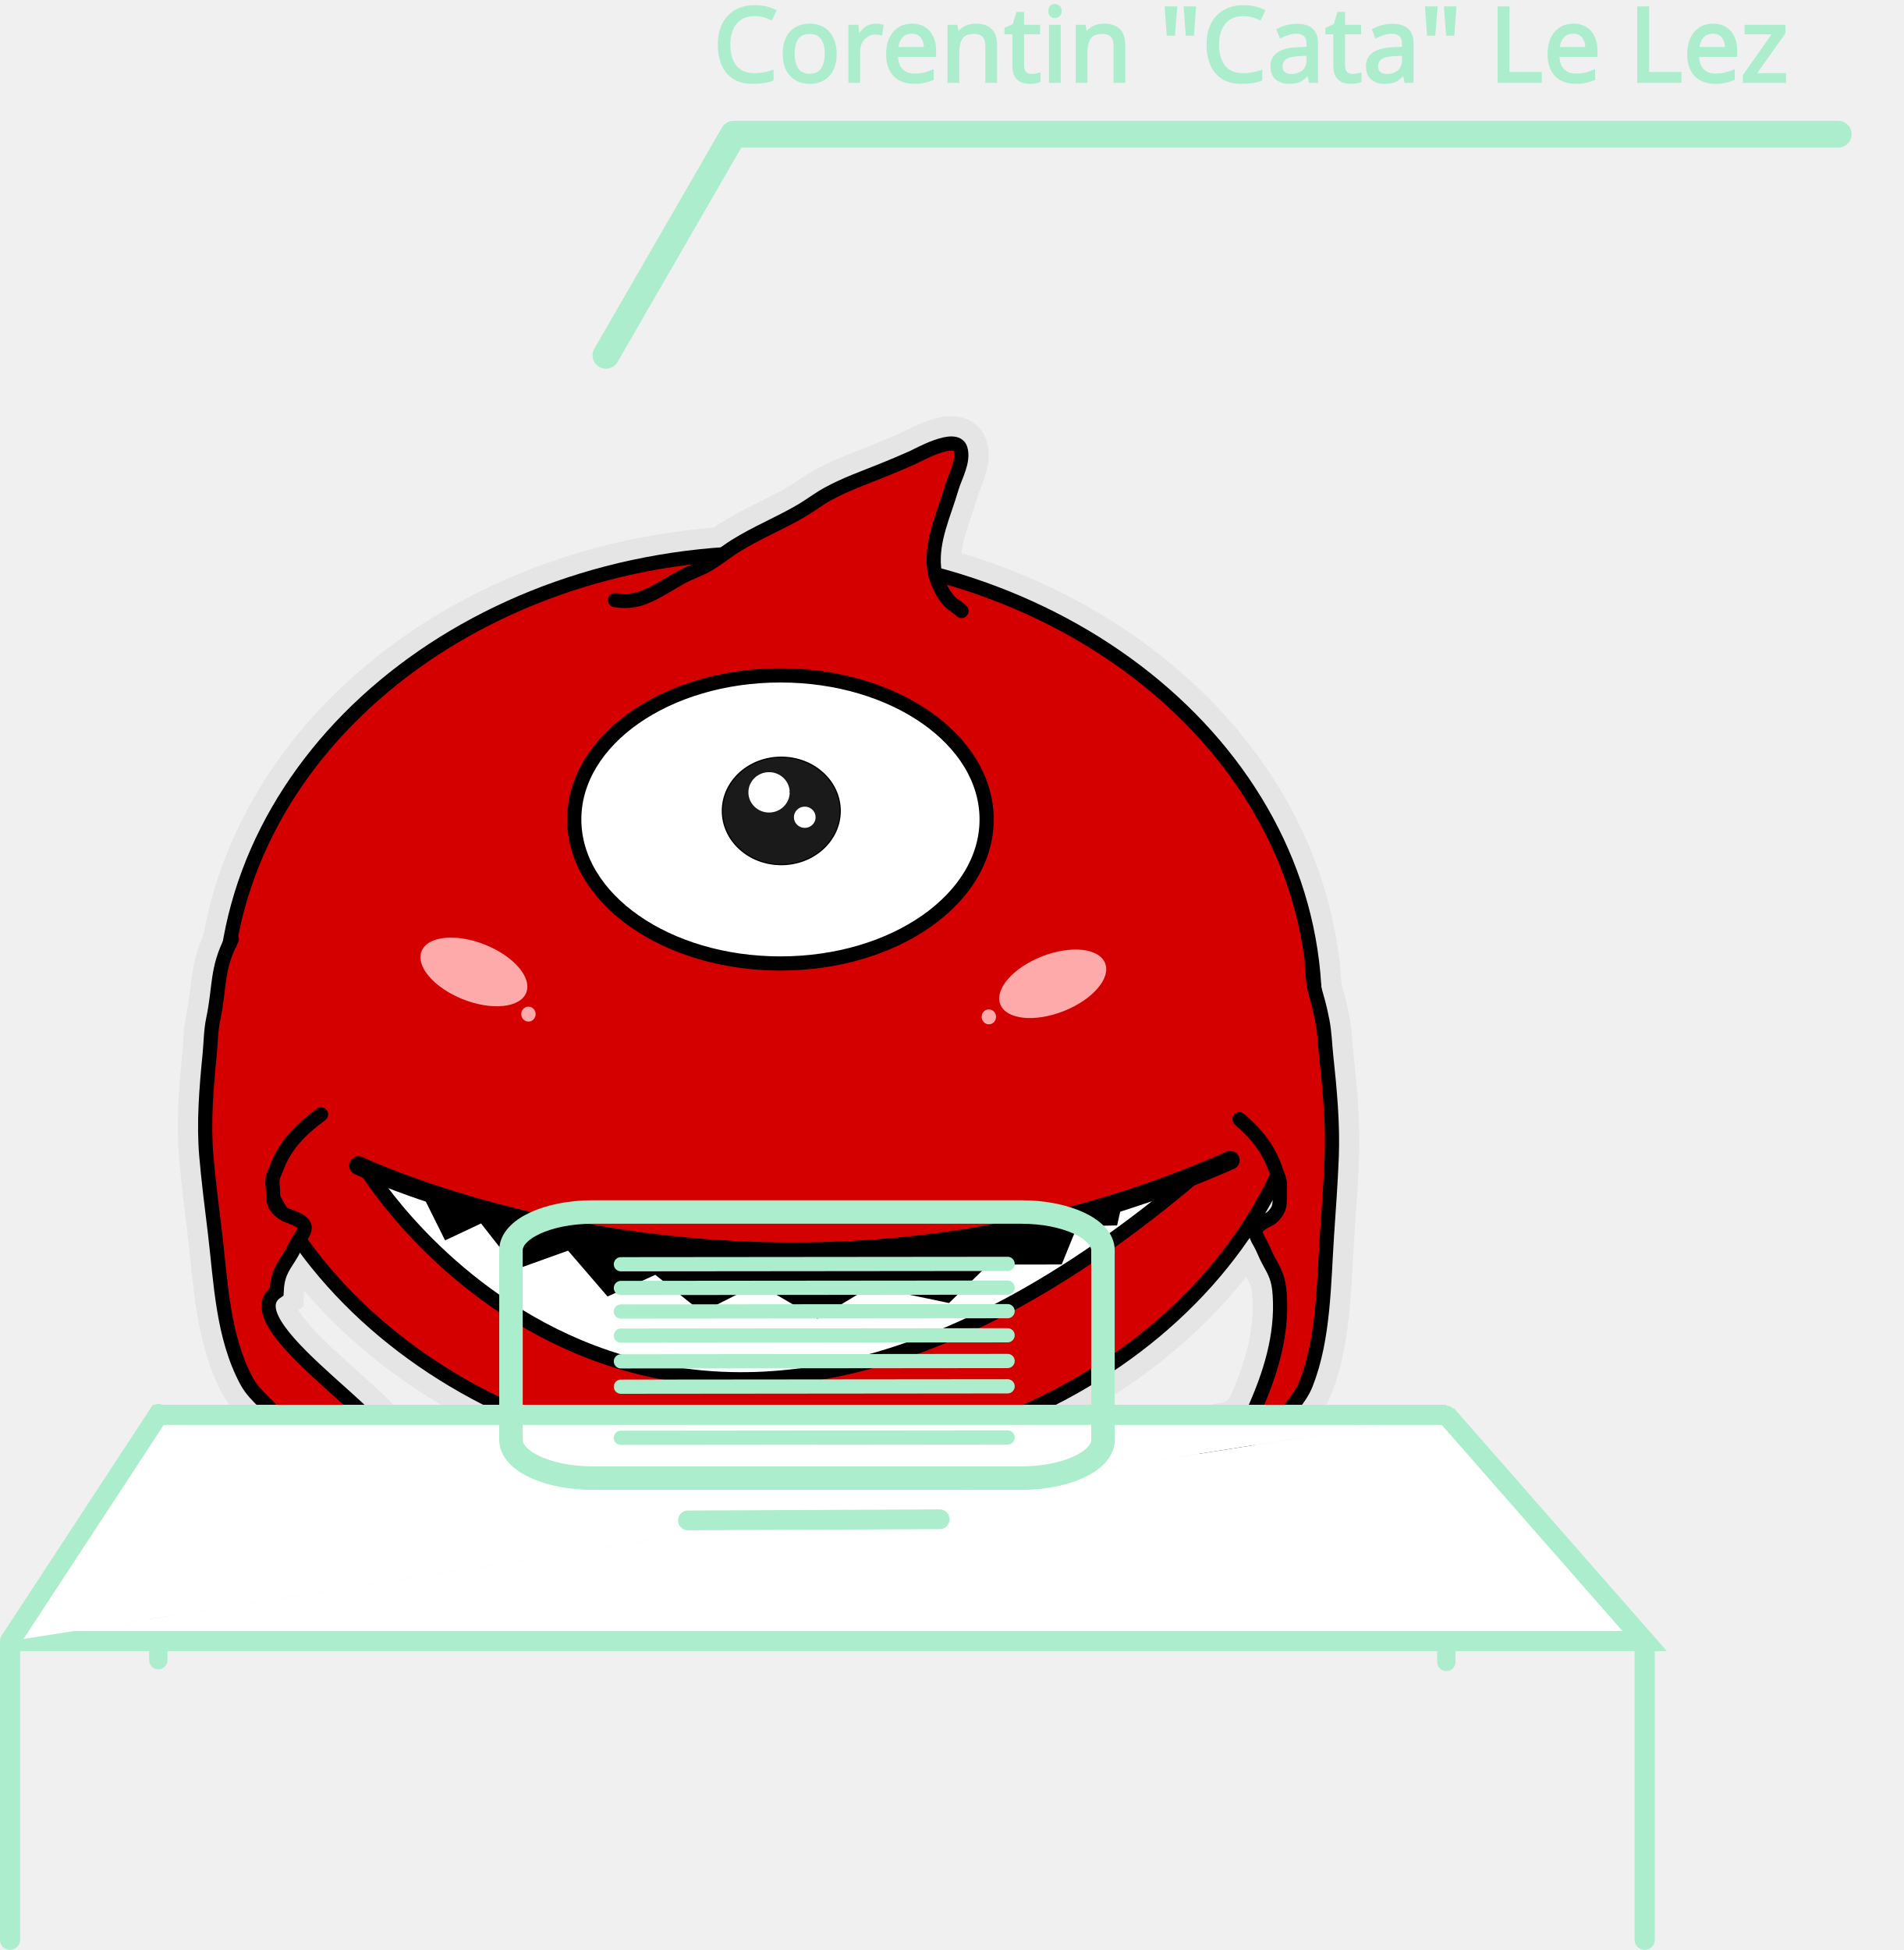
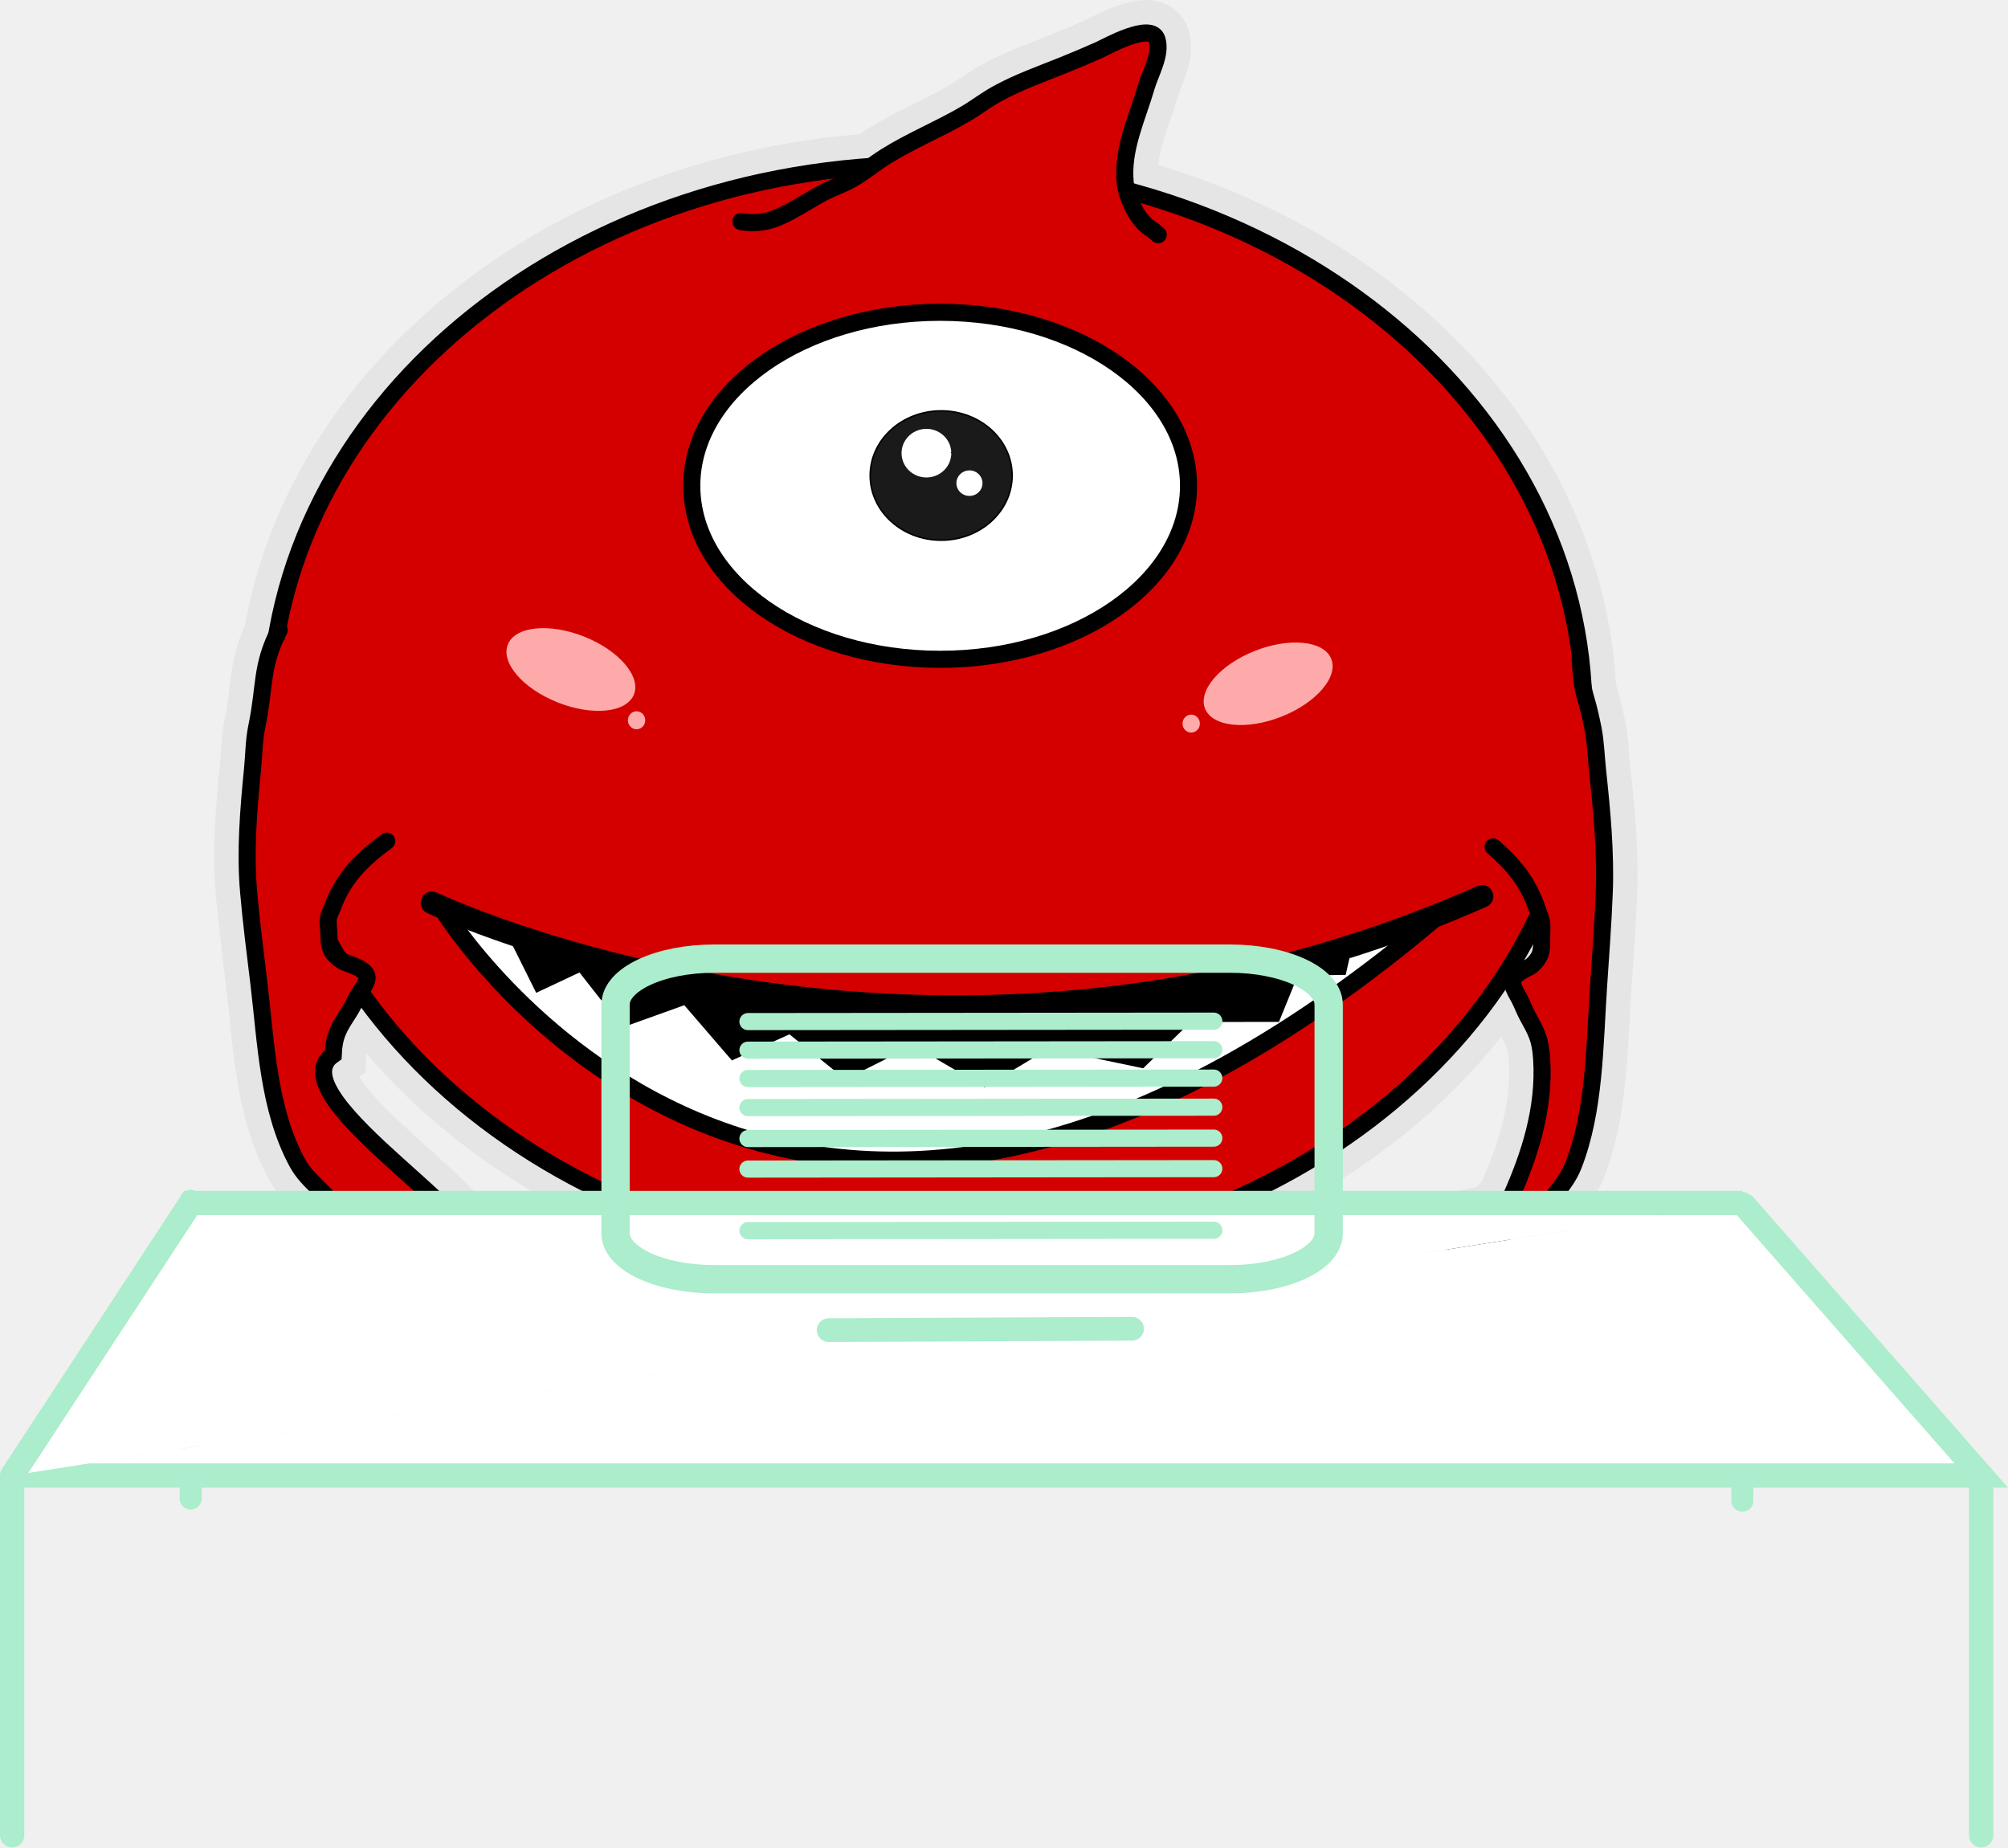
- <svg xmlns="http://www.w3.org/2000/svg" width="150.106mm" height="153.76mm" viewBox="0 0 150.106 153.76" version="1.1" id="svg1252">
+ <svg xmlns="http://www.w3.org/2000/svg" width="131.435mm" height="120.936mm" viewBox="0 0 131.435 120.936" version="1.1" id="svg1252">
  <defs id="defs1246" />
-   <g id="layer1" transform="translate(-27.75642,-41.71519)">
-     <text xml:space="preserve" style="font-style:normal;font-variant:normal;font-weight:normal;font-stretch:normal;font-size:8.169px;line-height:0.5;font-family:Drexs;-inkscape-font-specification:Drexs;letter-spacing:0px;word-spacing:0px;fill:#abedcc;fill-opacity:1;stroke:#abedcc;stroke-width:0.204;stroke-opacity:1" x="83.959" y="48.148" id="text829">
-       <tspan id="tspan827" x="83.959" y="48.148" style="fill:#abedcc;fill-opacity:1;stroke:#abedcc;stroke-width:0.204;stroke-opacity:1">Corentin "Cata" Le Lez</tspan>
-       <tspan x="83.959" y="52.233" style="fill:#abedcc;fill-opacity:1;stroke:#abedcc;stroke-width:0.204;stroke-opacity:1" id="tspan831" />
-     </text>
-     <g id="g1548" transform="matrix(0.7024017,0,0,0.7024017,-133.6309,25.01815)">
-       <path style="fill:none;fill-opacity:1;stroke:#abedcc;stroke-width:3;stroke-linecap:round;stroke-linejoin:round;stroke-dasharray:none;stroke-opacity:1" d="M 297.784,63.662 312.115,38.84 H 436.125" id="path1546" />
-     </g>
+   <g id="layer1" transform="translate(-27.75649,-74.52805)">
    <ellipse style="fill:#d40000;stroke:#e5e5e5;stroke-width:4.315;stroke-miterlimit:4;stroke-dasharray:none;stroke-opacity:1" id="path7-0" cx="88.432" cy="121.249" rx="43.002" ry="35.957" />
    <path style="fill:#d40000;stroke:#e5e5e5;stroke-width:4.315;stroke-linecap:round;stroke-miterlimit:4;stroke-dasharray:none;stroke-opacity:1" d="m 76.255,89.032 c 0.755,0.143 1.589,0.064 2.309,-0.225 1.035,-0.417 2.019,-1.096 3.002,-1.627 0.6,-0.324 1.244,-0.532 1.847,-0.859 0.819,-0.445 1.521,-1.049 2.309,-1.543 1.685,-1.057 3.521,-1.792 5.228,-2.795 0.706,-0.415 1.358,-0.922 2.078,-1.318 1.378,-0.758 2.853,-1.276 4.305,-1.86 0.796,-0.32 1.598,-0.66 2.383,-1.009 0.414,-0.185 3.394,-1.872 3.769,-0.692 0.308,0.968 -0.437,2.21 -0.693,3.095 -0.592,2.047 -1.599,4.077 -1.385,6.282 0.087,0.899 0.729,2.304 1.468,2.87 0.246,0.188 0.467,0.314 0.693,0.542" id="path8-5" />
    <path style="fill:#d40000;stroke:#e5e5e5;stroke-width:4.315;stroke-linecap:round;stroke-miterlimit:4;stroke-dasharray:none;stroke-opacity:1" d="m 53.071,129.589 c -1.606,1.189 -2.832,2.385 -3.536,4.295 -0.088,0.239 -0.25,0.534 -0.286,0.785 -0.04,0.285 0.023,0.637 0.033,0.925 0.015,0.429 -0.007,0.946 0.278,1.31 0.171,0.218 0.467,0.48 0.715,0.596 0.347,0.162 1.632,0.479 1.501,1.123 -0.069,0.339 -0.331,0.66 -0.503,0.941 -0.235,0.384 -0.408,0.81 -0.651,1.188 -0.666,1.037 -0.994,1.499 -1.055,2.819 -4.009,2.753 12.54,12.198 7.681,12.404 -2.19,-0.157 -2.726,-0.558 -4.638,-1.041 -1.964,-0.461 -2.517,-1.136 -3.959,-2.574 -0.559,-0.557 -1.069,-1.037 -1.449,-1.742 -1.899,-3.528 -2.028,-7.81 -2.498,-11.708 -0.242,-2.007 -0.504,-4.019 -0.677,-6.03 -0.228,-2.634 -7.12e-4,-5.371 0.259,-7.994 0.091,-0.919 0.09,-1.892 0.28,-2.796 0.551,-2.626 0.242,-3.943 1.464,-6.313" id="path9-9" />
    <path style="fill:#d40000;stroke:#e5e5e5;stroke-width:4.315;stroke-linecap:round;stroke-miterlimit:4;stroke-dasharray:none;stroke-opacity:1" d="m 125.49,129.965 c 1.308,1.14 2.316,2.3 2.928,4.188 0.077,0.236 0.214,0.526 0.249,0.776 0.04,0.284 0,0.637 0,0.926 0,0.43 0.032,0.945 -0.183,1.318 -0.129,0.223 -0.357,0.494 -0.55,0.617 -0.271,0.172 -1.282,0.528 -1.16,1.168 0.064,0.336 0.281,0.65 0.426,0.926 0.197,0.376 0.347,0.797 0.55,1.168 0.558,1.017 0.832,1.469 0.917,2.786 0.211,3.246 -0.785,6.31 -2.018,9.069 -1.691,2.78 -4.075,0.305 -3.733,3.61 -0.033,0.455 1.087,-0.518 2.141,-0.973 0.368,-0.141 0.73,-0.184 1.101,-0.309 1.546,-0.52 2.382,-1.156 3.485,-2.636 0.428,-0.574 0.819,-1.069 1.101,-1.785 1.407,-3.584 1.388,-7.869 1.651,-11.78 0.135,-2.014 0.286,-4.033 0.367,-6.048 0.106,-2.64 -0.152,-5.369 -0.432,-7.984 -0.098,-0.916 -0.125,-1.889 -0.301,-2.786 -0.512,-2.608 -0.682,-1.866 -0.842,-4.573" id="path9-3-4" />
    <path style="fill:#ffffff;stroke:#e5e5e5;stroke-width:4.315;stroke-miterlimit:4;stroke-dasharray:none;stroke-opacity:1" d="m 56.731,134.059 c 0,0 22.545,36.953 65.626,0.019" id="path17-6" />
    <path style="fill:#000000;stroke:#e5e5e5;stroke-width:4.315;stroke-linecap:round;stroke-miterlimit:4;stroke-dasharray:none;stroke-opacity:1;paint-order:markers stroke fill" d="m 60.895,135.478 1.98,3.978 2.827,-1.329 2.818,3.598 4.043,-1.452 3.113,3.614 3.76,-1.707 3.664,2.948 4.425,-2.225 4.682,2.738 4.196,-2.524 6.167,1.291 3.106,-3.026 5.763,-0.009 1.227,-3.02 3.136,-0.057 0.562,-2.502" id="path13-9" />
    <ellipse style="fill:#ffffff;stroke:#e5e5e5;stroke-width:4.315;stroke-miterlimit:4;stroke-dasharray:none;stroke-opacity:1" id="path10-2" cx="89.295" cy="106.329" rx="16.258" ry="11.358" />
    <ellipse style="fill:#1a1a1a;stroke:#e5e5e5;stroke-width:4.315;stroke-miterlimit:4;stroke-dasharray:none;stroke-opacity:1" id="path11-2" cx="89.361" cy="105.657" rx="4.645" ry="4.234" />
    <ellipse style="fill:#ffaaaa;stroke:#e5e5e5;stroke-width:4.315;stroke-miterlimit:4;stroke-dasharray:none;stroke-opacity:1" id="path18-4" cx="105.511" cy="85.626" rx="4.439" ry="2.322" transform="matrix(0.928181,0.3721291,-0.3831758,0.9236754,0,0)" />
    <ellipse style="fill:#ffaaaa;stroke:#e5e5e5;stroke-width:4.315;stroke-miterlimit:4;stroke-dasharray:none;stroke-opacity:1" id="path18-6-7" cx="57.08" cy="151.773" rx="4.439" ry="2.321" transform="matrix(0.9293058,-0.3693111,0.3803019,0.9248624,0,0)" />
    <path style="fill:#d40000;stroke:#e5e5e5;stroke-width:4.315;stroke-linecap:round;stroke-miterlimit:4;stroke-dasharray:none;stroke-opacity:1" d="m 56.03,133.624 c 0,0 32.559,15.575 68.735,-0.421" id="path20-7" />
    <path style="fill:#ffffff;fill-opacity:1;stroke:#e5e5e5;stroke-width:4.315;stroke-linecap:round;stroke-linejoin:bevel;stroke-miterlimit:4;stroke-dasharray:none;stroke-dashoffset:0;stroke-opacity:1" id="path859-5" d="m 89.705,104.193 a 1.309,1.272 0 0 1 -1.292,1.272 1.309,1.272 0 0 1 -1.325,-1.24 1.309,1.272 0 0 1 1.258,-1.304 1.309,1.272 0 0 1 1.357,1.206 l -1.307,0.065 z" />
    <path style="fill:#ffffff;fill-opacity:1;stroke:#e5e5e5;stroke-width:4.315;stroke-linecap:round;stroke-linejoin:bevel;stroke-miterlimit:4;stroke-dasharray:none;stroke-dashoffset:0;stroke-opacity:1" id="path859-4-4" d="m 91.901,106.156 a 0.689,0.67 0 0 1 -0.68,0.67 0.689,0.67 0 0 1 -0.697,-0.652 0.689,0.67 0 0 1 0.662,-0.686 0.689,0.67 0 0 1 0.714,0.635 l -0.688,0.034 z" />
    <ellipse style="fill:#ffaaaa;fill-opacity:1;stroke:#e5e5e5;stroke-width:4.315;stroke-linecap:round;stroke-linejoin:bevel;stroke-miterlimit:4;stroke-dasharray:none;stroke-dashoffset:0;stroke-opacity:1" id="path891-8" cx="69.424" cy="121.679" rx="0.301" ry="0.322" />
    <ellipse style="fill:#ffaaaa;fill-opacity:1;stroke:#e5e5e5;stroke-width:4.315;stroke-linecap:round;stroke-linejoin:bevel;stroke-miterlimit:4;stroke-dasharray:none;stroke-dashoffset:0;stroke-opacity:1" id="path891-2-1" cx="105.727" cy="121.896" rx="0.301" ry="0.322" />
    <ellipse style="fill:#d40000;stroke:#000000;stroke-width:1.119;stroke-dasharray:none;stroke-opacity:1" id="path7" cx="88.432" cy="121.249" rx="43.002" ry="35.957" />
    <path style="fill:#d40000;stroke:#000000;stroke-width:1.119;stroke-linecap:round;stroke-miterlimit:4;stroke-dasharray:none;stroke-opacity:1" d="m 76.255,89.032 c 0.755,0.143 1.589,0.064 2.309,-0.225 1.035,-0.417 2.019,-1.096 3.002,-1.627 0.6,-0.324 1.244,-0.532 1.847,-0.859 0.819,-0.445 1.521,-1.049 2.309,-1.543 1.685,-1.057 3.521,-1.792 5.228,-2.795 0.706,-0.415 1.358,-0.922 2.078,-1.318 1.378,-0.758 2.853,-1.276 4.305,-1.86 0.796,-0.32 1.598,-0.66 2.383,-1.009 0.414,-0.185 3.394,-1.872 3.769,-0.692 0.308,0.968 -0.437,2.21 -0.693,3.095 -0.592,2.047 -1.599,4.077 -1.385,6.282 0.087,0.899 0.729,2.304 1.468,2.87 0.246,0.188 0.467,0.314 0.693,0.542" id="path8" />
    <path style="fill:#d40000;stroke:#000000;stroke-width:1.119;stroke-linecap:round;stroke-dasharray:none;stroke-opacity:1" d="m 53.071,129.589 c -1.606,1.189 -2.832,2.385 -3.536,4.295 -0.088,0.239 -0.25,0.534 -0.286,0.785 -0.04,0.285 0.023,0.637 0.033,0.925 0.015,0.429 -0.007,0.946 0.278,1.31 0.171,0.218 0.467,0.48 0.715,0.596 0.347,0.162 1.632,0.479 1.501,1.123 -0.069,0.339 -0.331,0.66 -0.503,0.941 -0.235,0.384 -0.408,0.81 -0.651,1.188 -0.666,1.037 -0.994,1.499 -1.055,2.819 -4.009,2.753 12.54,12.198 7.681,12.404 -2.19,-0.157 -2.726,-0.558 -4.638,-1.041 -1.964,-0.461 -2.517,-1.136 -3.959,-2.574 -0.559,-0.557 -1.069,-1.037 -1.449,-1.742 -1.899,-3.528 -2.028,-7.81 -2.498,-11.708 -0.242,-2.007 -0.504,-4.019 -0.677,-6.03 -0.228,-2.634 -7.12e-4,-5.371 0.259,-7.994 0.091,-0.919 0.09,-1.892 0.28,-2.796 0.551,-2.626 0.242,-3.943 1.464,-6.313" id="path9" />
    <path style="fill:#d40000;stroke:#000000;stroke-width:1.119;stroke-linecap:round;stroke-dasharray:none;stroke-opacity:1" d="m 125.49,129.965 c 1.308,1.14 2.316,2.3 2.928,4.188 0.077,0.236 0.214,0.526 0.249,0.776 0.04,0.284 0,0.637 0,0.926 0,0.43 0.032,0.945 -0.183,1.318 -0.129,0.223 -0.357,0.494 -0.55,0.617 -0.271,0.172 -1.282,0.528 -1.16,1.168 0.064,0.336 0.281,0.65 0.426,0.926 0.197,0.376 0.347,0.797 0.55,1.168 0.558,1.017 0.832,1.469 0.917,2.786 0.211,3.246 -0.785,6.31 -2.018,9.069 -1.691,2.78 -4.075,0.305 -3.733,3.61 -0.033,0.455 1.087,-0.518 2.141,-0.973 0.368,-0.141 0.73,-0.184 1.101,-0.309 1.546,-0.52 2.382,-1.156 3.485,-2.636 0.428,-0.574 0.819,-1.069 1.101,-1.785 1.407,-3.584 1.388,-7.869 1.651,-11.78 0.135,-2.014 0.286,-4.033 0.367,-6.048 0.106,-2.64 -0.152,-5.369 -0.432,-7.984 -0.098,-0.916 -0.125,-1.889 -0.301,-2.786 -0.512,-2.608 -0.682,-1.866 -0.842,-4.573" id="path9-3" />
    <path style="fill:#ffffff;stroke:#000000;stroke-width:1.149;stroke-dasharray:none;stroke-opacity:1" d="m 56.731,134.059 c 0,0 22.545,36.953 65.626,0.019" id="path17" />
    <path style="fill:#000000;stroke:#000000;stroke-width:0.097;stroke-linecap:round;stroke-miterlimit:4;stroke-dasharray:none;stroke-opacity:1;paint-order:markers stroke fill" d="m 60.895,135.478 1.98,3.978 2.827,-1.329 2.818,3.598 4.043,-1.452 3.113,3.614 3.76,-1.707 3.664,2.948 4.425,-2.225 4.682,2.738 4.196,-2.524 6.167,1.291 3.106,-3.026 5.763,-0.009 1.227,-3.02 3.136,-0.057 0.562,-2.502" id="path13" />
    <ellipse style="fill:#ffffff;stroke:#000000;stroke-width:1.119;stroke-dasharray:none;stroke-opacity:1" id="path10" cx="89.295" cy="106.329" rx="16.258" ry="11.358" />
    <ellipse style="fill:#1a1a1a;stroke:#000000;stroke-width:0.097;stroke-dasharray:none;stroke-opacity:1" id="path11" cx="89.361" cy="105.657" rx="4.645" ry="4.234" />
    <ellipse style="fill:#ffaaaa;stroke:none;stroke-width:1.12;stroke-dasharray:none;stroke-opacity:1" id="path18" cx="105.511" cy="85.626" rx="4.439" ry="2.322" transform="matrix(0.928181,0.3721291,-0.3831758,0.9236754,0,0)" />
    <ellipse style="fill:#ffaaaa;stroke:none;stroke-width:1.12;stroke-dasharray:none;stroke-opacity:1" id="path18-6" cx="57.08" cy="151.773" rx="4.439" ry="2.321" transform="matrix(0.9293058,-0.3693111,0.3803019,0.9248624,0,0)" />
    <path style="fill:#d40000;stroke:#000000;stroke-width:1.477;stroke-linecap:round;stroke-dasharray:none;stroke-opacity:1" d="m 56.03,133.624 c 0,0 32.559,15.575 68.735,-0.421" id="path20" />
    <path style="fill:#ffffff;fill-opacity:1;stroke:#ffffff;stroke-width:0.638;stroke-linecap:round;stroke-linejoin:bevel;stroke-miterlimit:4;stroke-dasharray:none;stroke-dashoffset:0;stroke-opacity:1" id="path859" d="m 89.705,104.193 a 1.309,1.272 0 0 1 -1.292,1.272 1.309,1.272 0 0 1 -1.325,-1.24 1.309,1.272 0 0 1 1.258,-1.304 1.309,1.272 0 0 1 1.357,1.206 l -1.307,0.065 z" />
    <path style="fill:#ffffff;fill-opacity:1;stroke:#ffffff;stroke-width:0.336;stroke-linecap:round;stroke-linejoin:bevel;stroke-miterlimit:4;stroke-dasharray:none;stroke-dashoffset:0;stroke-opacity:1" id="path859-4" d="m 91.901,106.156 a 0.689,0.67 0 0 1 -0.68,0.67 0.689,0.67 0 0 1 -0.697,-0.652 0.689,0.67 0 0 1 0.662,-0.686 0.689,0.67 0 0 1 0.714,0.635 l -0.688,0.034 z" />
    <ellipse style="fill:#ffaaaa;fill-opacity:1;stroke:#ffaaaa;stroke-width:0.533;stroke-linecap:round;stroke-linejoin:bevel;stroke-miterlimit:4;stroke-dasharray:none;stroke-dashoffset:0;stroke-opacity:1" id="path891" cx="69.424" cy="121.679" rx="0.301" ry="0.322" />
    <ellipse style="fill:#ffaaaa;fill-opacity:1;stroke:#ffaaaa;stroke-width:0.533;stroke-linecap:round;stroke-linejoin:bevel;stroke-miterlimit:4;stroke-dasharray:none;stroke-dashoffset:0;stroke-opacity:1" id="path891-2" cx="105.727" cy="121.896" rx="0.301" ry="0.322" />
    <path style="display:inline;fill:none;stroke:#abedcc;stroke-width:1.587;stroke-linecap:round;stroke-linejoin:miter;stroke-miterlimit:4;stroke-dasharray:none;stroke-opacity:1" d="m 28.55,171.118 v 23.552" id="path1124" />
    <path style="display:inline;fill:none;stroke:#abedcc;stroke-width:1.444;stroke-linecap:round;stroke-linejoin:miter;stroke-miterlimit:4;stroke-dasharray:none;stroke-opacity:1" d="m 40.239,153.139 v 19.484" id="path1124-9" />
    <path style="display:inline;fill:none;stroke:#abedcc;stroke-width:1.444;stroke-linecap:round;stroke-linejoin:miter;stroke-miterlimit:4;stroke-dasharray:none;stroke-opacity:1" d="M 141.802,153.278 V 172.762" id="path1124-9-9" />
    <path style="display:inline;fill:none;stroke:#abedcc;stroke-width:1.587;stroke-linecap:round;stroke-linejoin:miter;stroke-miterlimit:4;stroke-dasharray:none;stroke-opacity:1" d="m 157.44,171.118 v 23.552" id="path1124-4" />
    <path style="fill:#ffffff;fill-opacity:1;stroke:#abedcc;stroke-width:1.587;stroke-linecap:butt;stroke-linejoin:miter;stroke-miterlimit:4;stroke-dasharray:none;stroke-opacity:1" d="M 28.55,171.118 H 157.44 l -15.639,-17.84" id="path1112" />
    <path style="fill:#ffffff;fill-opacity:1;stroke:#abedcc;stroke-width:1.587;stroke-linecap:butt;stroke-linejoin:miter;stroke-miterlimit:4;stroke-dasharray:none;stroke-opacity:1" d="m 28.55,171.118 11.689,-17.84 H 141.802" id="path1116" />
    <rect ry="3.013" rx="6.451" y="137.282" x="68.047" height="20.986" width="46.679" id="rect2" style="fill:none;stroke:#abedcc;stroke-width:1.852;stroke-linecap:round;stroke-linejoin:round;stroke-miterlimit:4;stroke-dasharray:none;stroke-opacity:1" />
    <path style="fill:#abedcc;fill-opacity:1;stroke:#abedcc;stroke-width:1.554;stroke-linecap:round;stroke-linejoin:miter;stroke-miterlimit:4;stroke-dasharray:none;stroke-opacity:1" d="m 81.998,161.601 19.857,-0.09" id="path991" />
    <path style="display:inline;fill:#abedcc;fill-opacity:1;stroke:#abedcc;stroke-width:1.121;stroke-linecap:round;stroke-linejoin:miter;stroke-miterlimit:4;stroke-dasharray:none;stroke-opacity:1" d="m 76.714,141.403 30.492,-0.029" id="path991-1" />
    <path style="display:inline;fill:#abedcc;fill-opacity:1;stroke:#abedcc;stroke-width:1.121;stroke-linecap:round;stroke-linejoin:miter;stroke-miterlimit:4;stroke-dasharray:none;stroke-opacity:1" d="m 76.714,143.273 30.492,-0.029" id="path991-1-7" />
    <path style="display:inline;fill:#abedcc;fill-opacity:1;stroke:#abedcc;stroke-width:1.121;stroke-linecap:round;stroke-linejoin:miter;stroke-miterlimit:4;stroke-dasharray:none;stroke-opacity:1" d="m 76.714,145.13 30.492,-0.029" id="path991-1-72" />
    <path style="display:inline;fill:#abedcc;fill-opacity:1;stroke:#abedcc;stroke-width:1.121;stroke-linecap:round;stroke-linejoin:miter;stroke-miterlimit:4;stroke-dasharray:none;stroke-opacity:1" d="m 76.714,147.033 30.492,-0.029" id="path991-1-72-6" />
    <path style="display:inline;fill:#abedcc;fill-opacity:1;stroke:#abedcc;stroke-width:1.121;stroke-linecap:round;stroke-linejoin:miter;stroke-miterlimit:4;stroke-dasharray:none;stroke-opacity:1" d="m 76.714,149.06 30.492,-0.029" id="path991-1-72-4" />
    <path style="display:inline;fill:#abedcc;fill-opacity:1;stroke:#abedcc;stroke-width:1.121;stroke-linecap:round;stroke-linejoin:miter;stroke-miterlimit:4;stroke-dasharray:none;stroke-opacity:1" d="m 76.714,151.058 30.492,-0.029" id="path991-1-72-5" />
    <path style="display:inline;fill:#abedcc;fill-opacity:1;stroke:#abedcc;stroke-width:1.121;stroke-linecap:round;stroke-linejoin:miter;stroke-miterlimit:4;stroke-dasharray:none;stroke-opacity:1" d="m 76.714,153.156 30.492,-0.029" id="path991-1-72-2" />
    <path style="display:inline;fill:#abedcc;fill-opacity:1;stroke:#abedcc;stroke-width:1.121;stroke-linecap:round;stroke-linejoin:miter;stroke-miterlimit:4;stroke-dasharray:none;stroke-opacity:1" d="m 76.714,155.089 30.492,-0.029" id="path991-1-72-0" />
  </g>
</svg>
